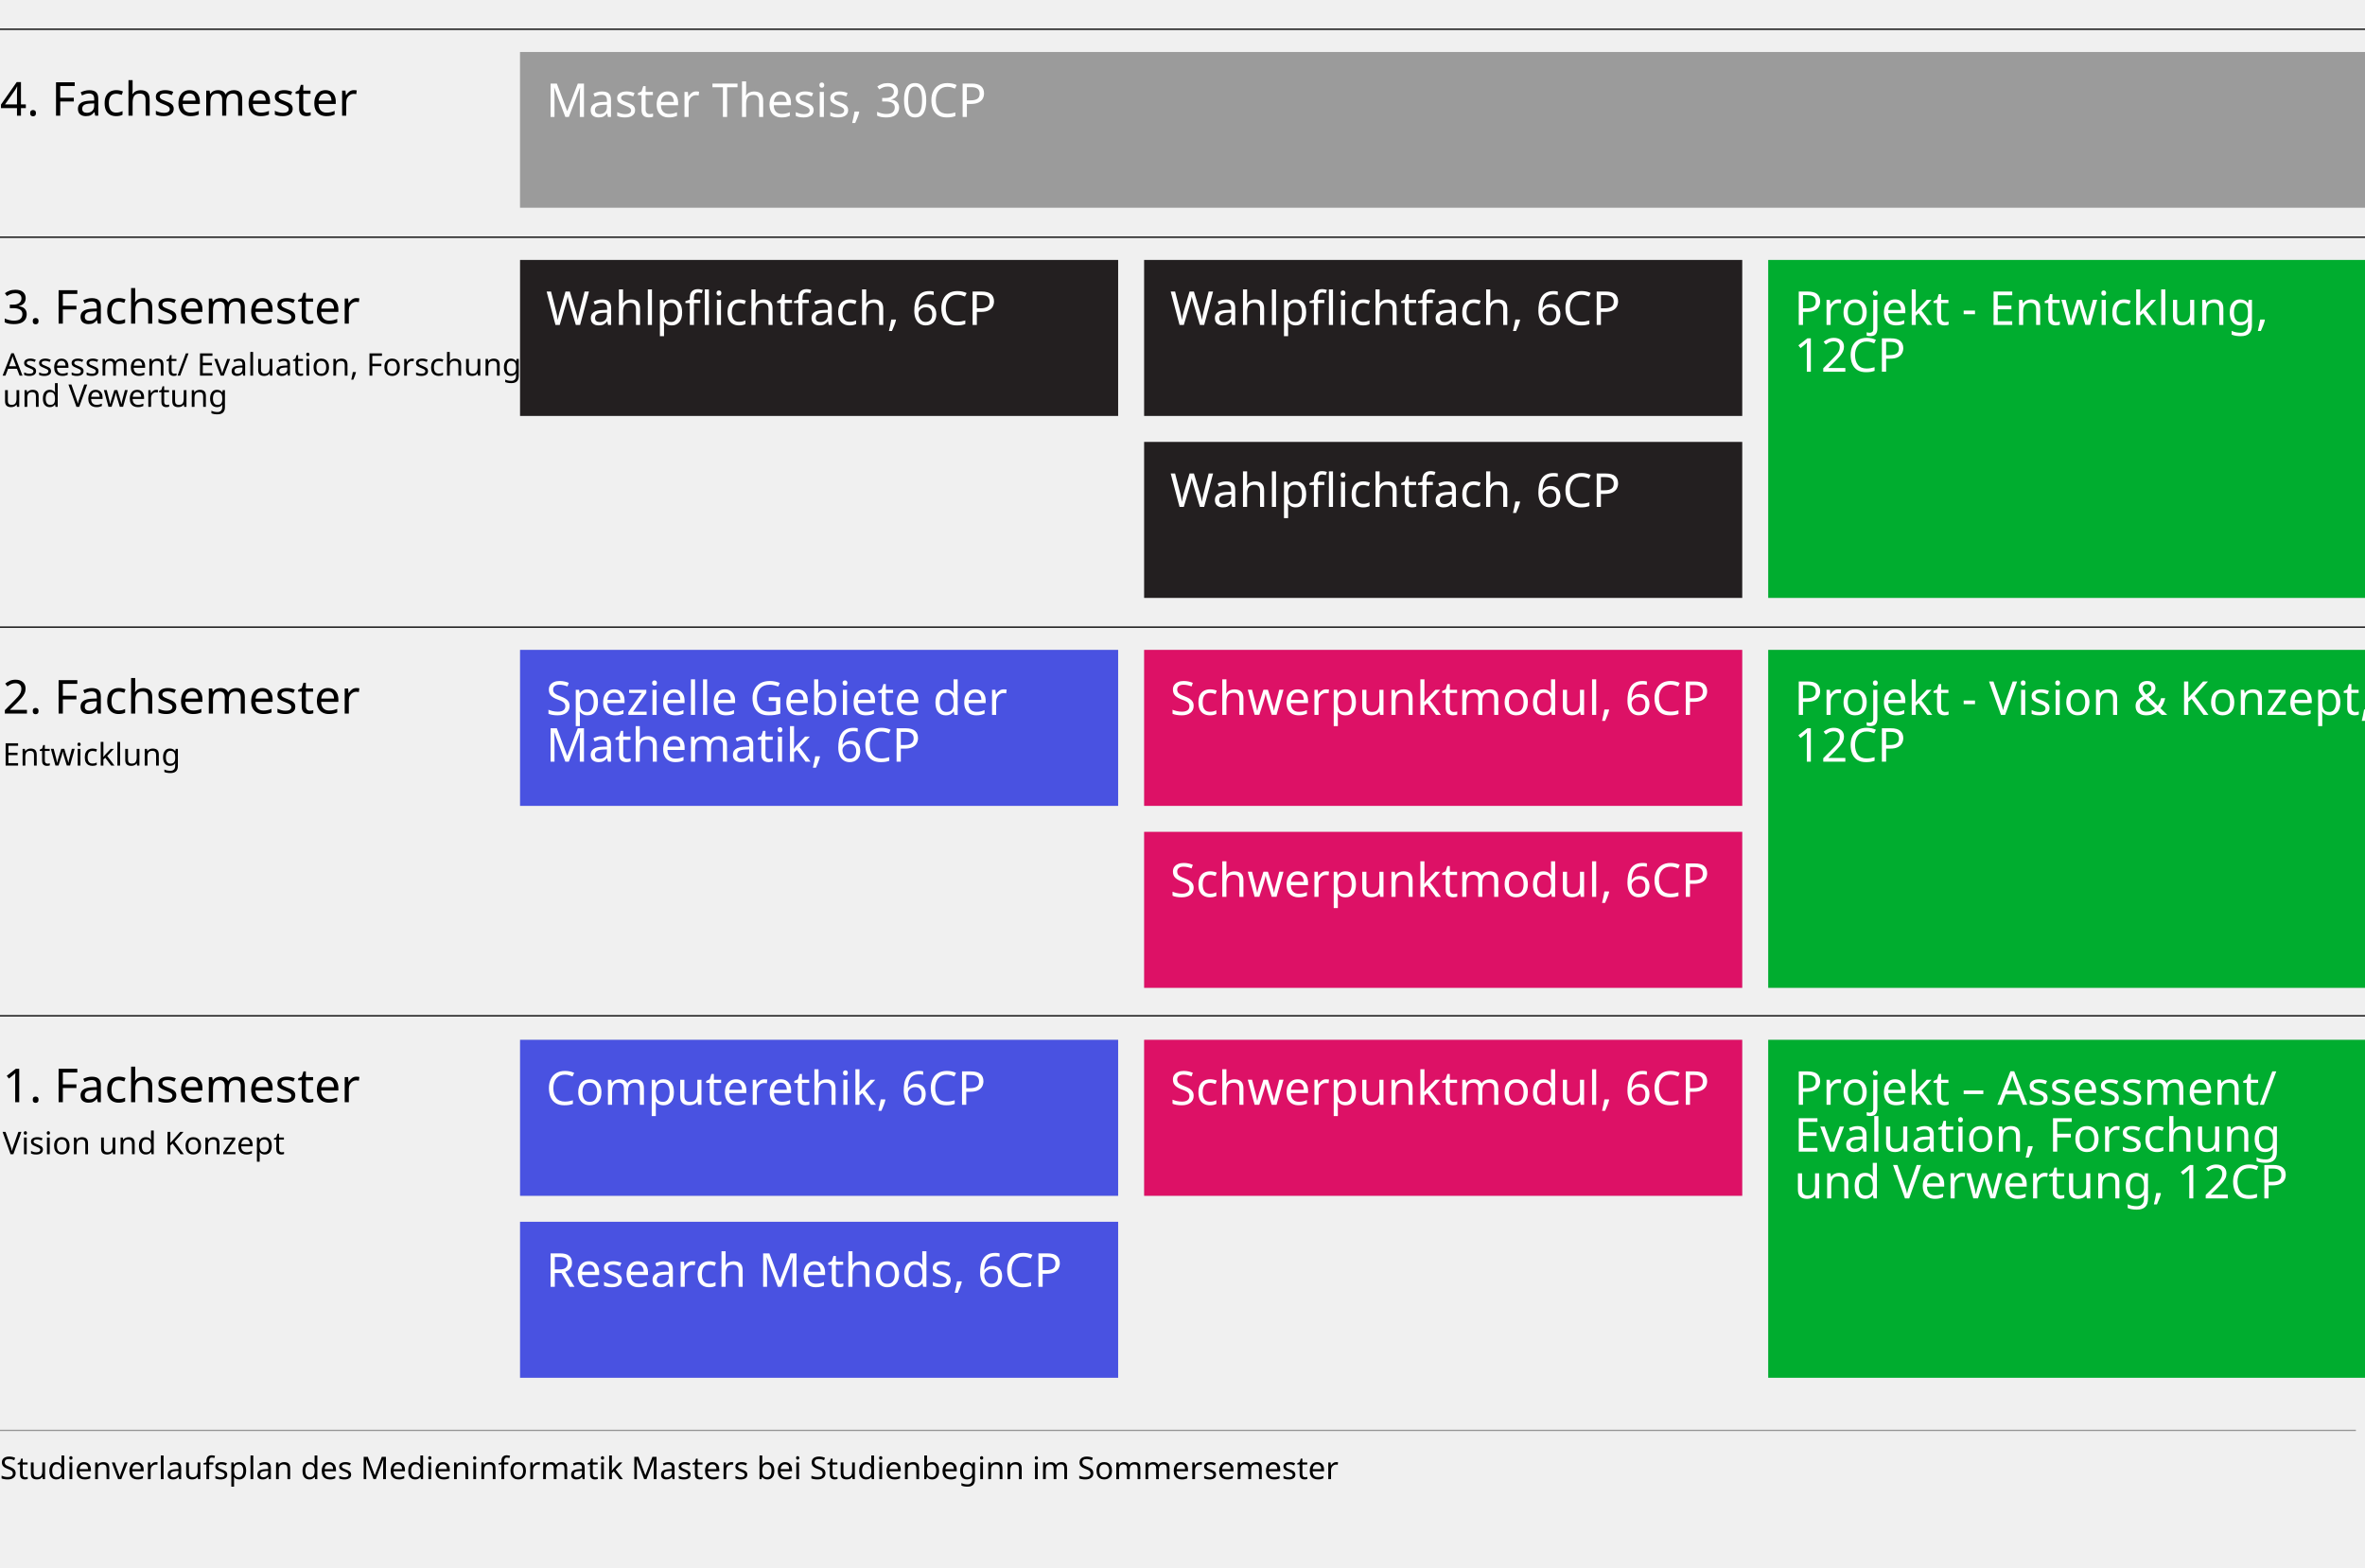
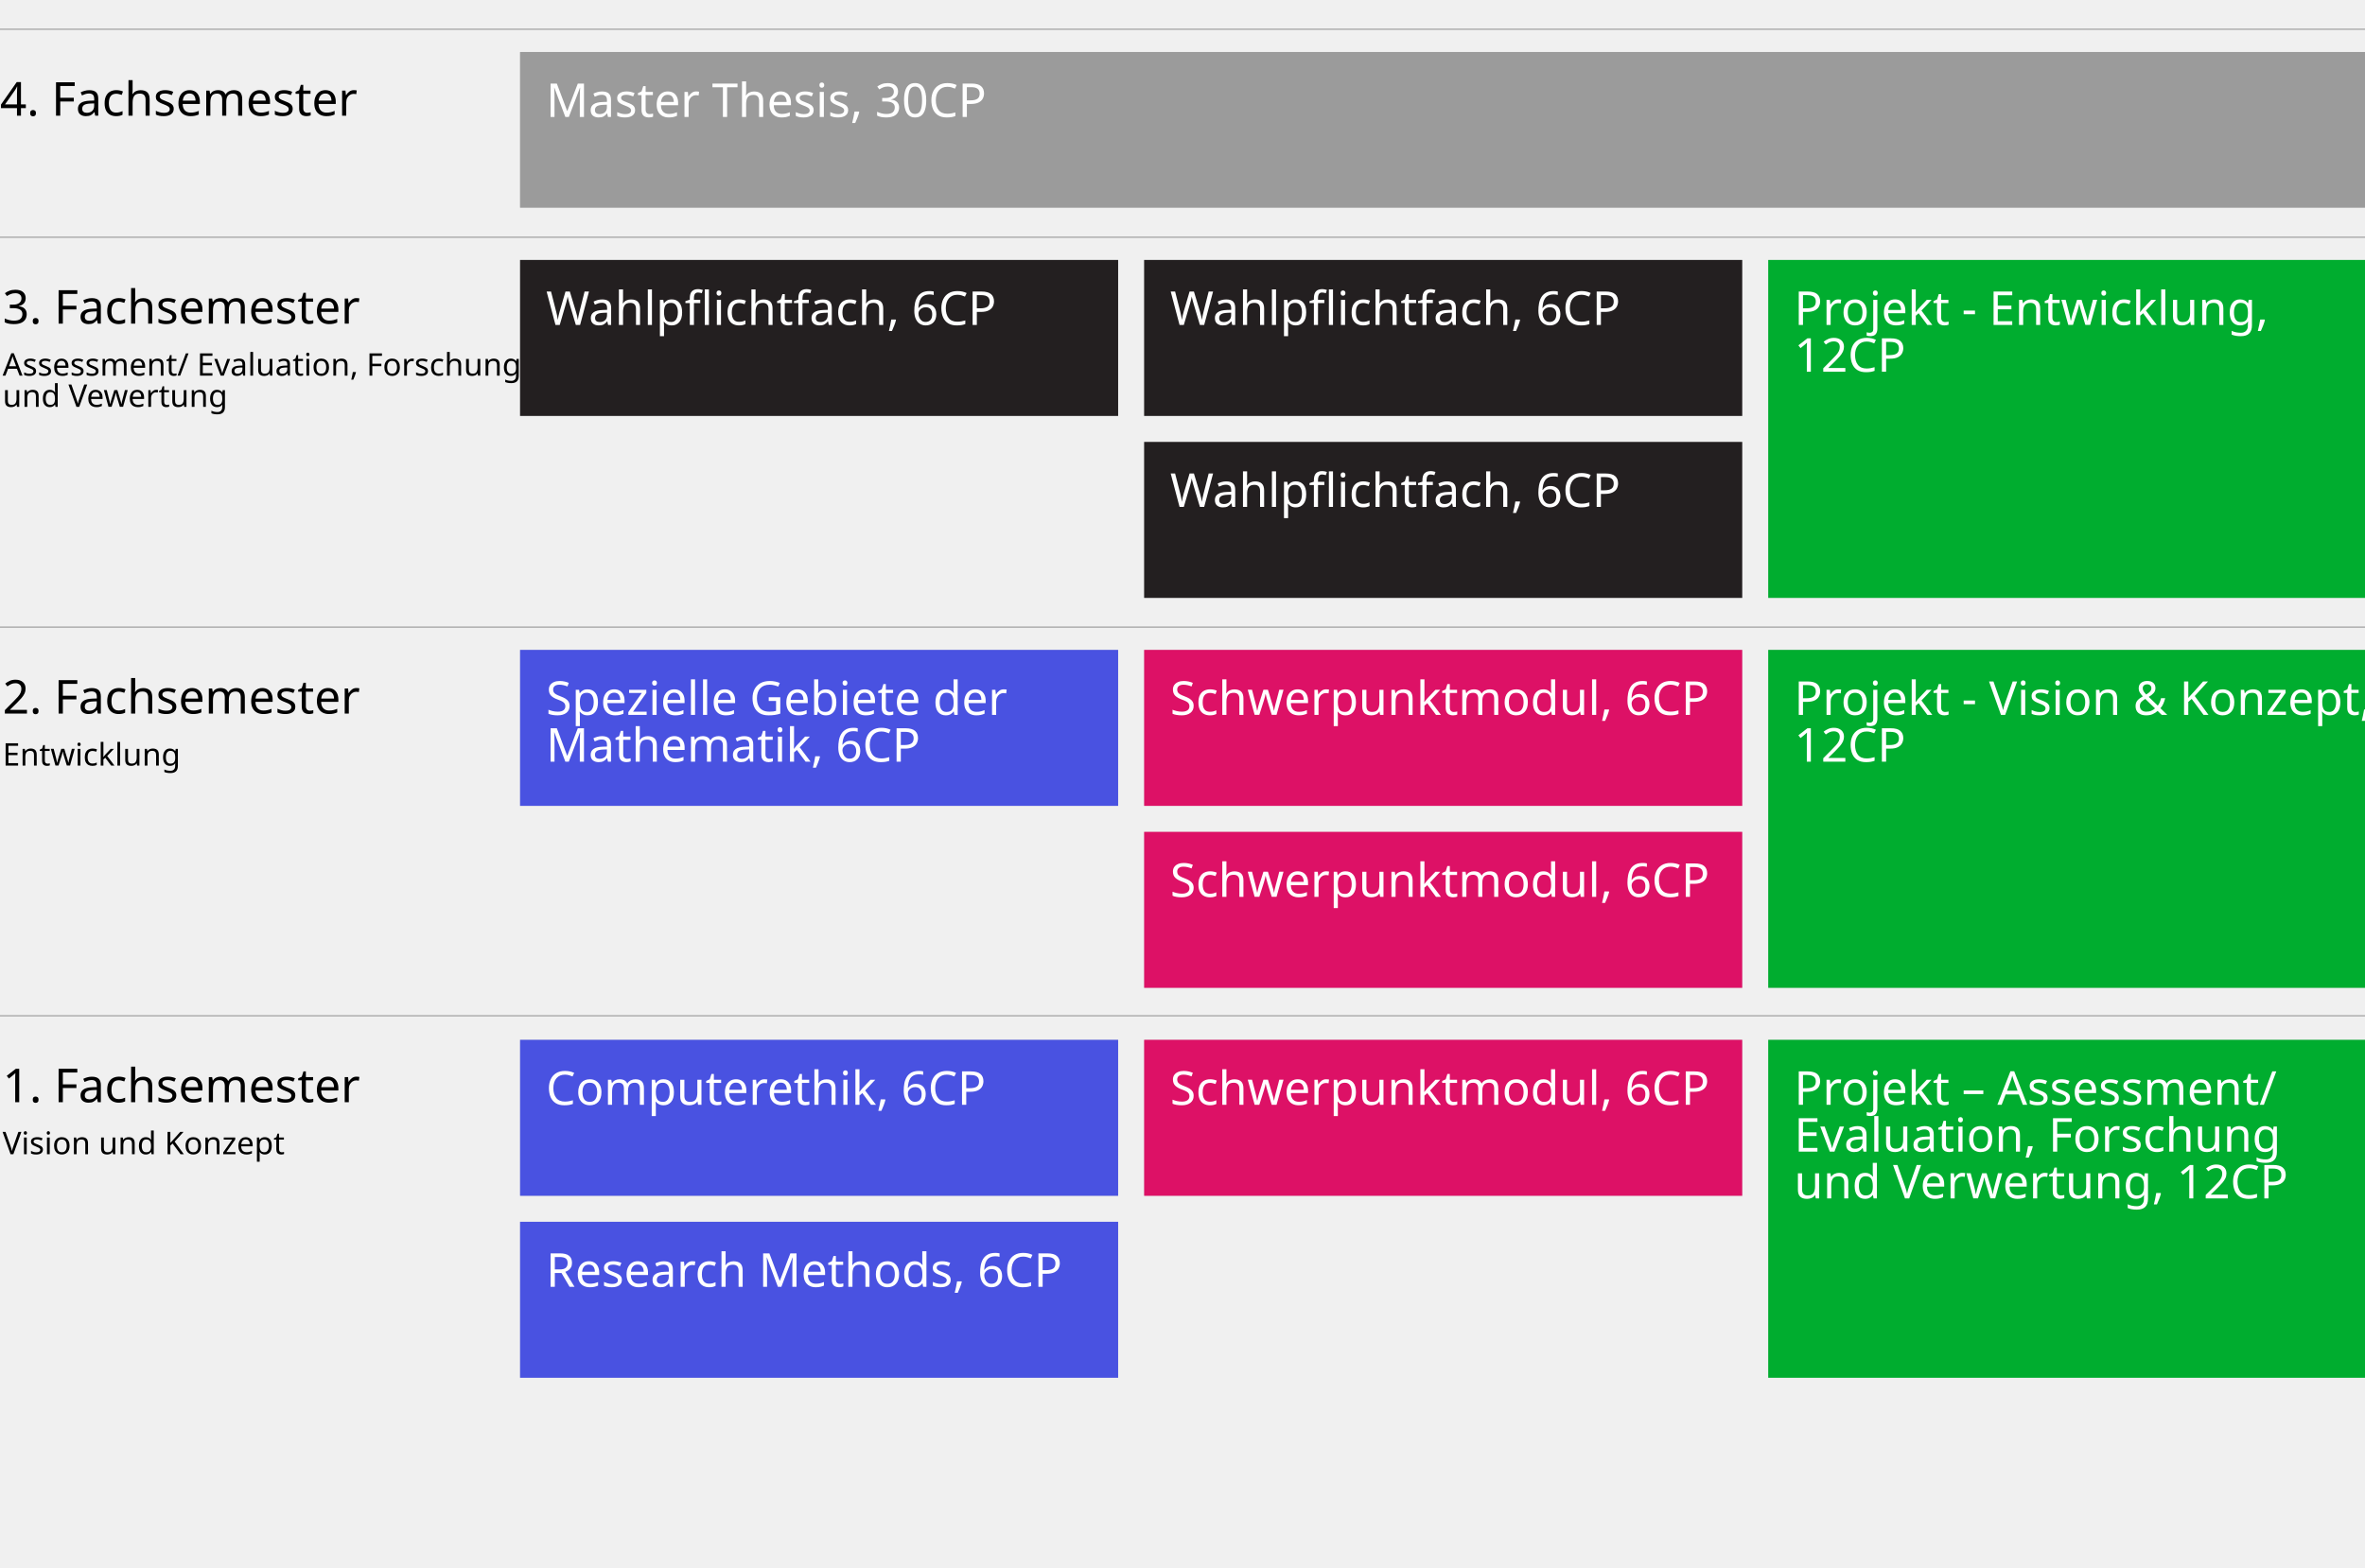
<svg xmlns="http://www.w3.org/2000/svg" xmlns:xlink="http://www.w3.org/1999/xlink" width="1819px" height="1206px" viewBox="0 0 1819 1206" version="1.1" style="background: #FFFFFF;">
  <defs>
    <rect id="path-1" x="0" y="0" width="1420" height="119.777" />
    <rect id="path-3" x="0" y="0" width="460" height="120" />
    <rect id="path-5" x="0" y="0" width="460" height="120" />
    <rect id="path-7" x="0" y="0" width="460" height="260" />
    <rect id="path-9" x="0" y="0" width="460" height="120" />
    <rect id="path-11" x="0" y="0" width="460" height="120" />
    <rect id="path-13" x="0" y="0" width="460" height="120" />
    <rect id="path-15" x="0" y="0" width="460" height="120" />
    <rect id="path-17" x="0" y="0" width="460" height="260" />
    <rect id="path-19" x="0" y="0" width="460" height="120" />
    <rect id="path-21" x="0" y="0" width="460" height="120" />
    <rect id="path-23" x="0" y="0" width="460" height="120" />
    <rect id="path-25" x="0" y="0" width="460" height="260" />
  </defs>
-   <g id="Page-1" stroke="none" stroke-width="1" fill="none" fill-rule="evenodd">
-     <g id="ss-small">
-       <g id="Semester" transform="translate(-2, 21)">
-         <path d="M1824.5,1.5 L0.5,1.5" id="Line" stroke="#000000" stroke-width="1" stroke-linecap="square" />
-         <text id="4.-Fachsemester" font-family="MyriadPro-Regular, Myriad Pro" font-size="36" font-weight="normal" fill="#000000">
-           <tspan x="2" y="68">4. Fachsemester</tspan>
-         </text>
-         <text id="Erklärung" font-family="MyriadPro-Regular, Myriad Pro" font-size="24" font-weight="normal" />
-       </g>
-       <g id="Semester" transform="translate(0, 181)">
-         <path d="M1824.5,1.5 L0.5,1.5" id="Line" stroke="#000000" stroke-width="1" stroke-linecap="square" />
-         <text id="4.-Fachsemester" font-family="MyriadPro-Regular, Myriad Pro" font-size="36" font-weight="normal" fill="#000000">
-           <tspan x="2" y="68">3. Fachsemester</tspan>
-         </text>
-         <text id="Erklärung" font-family="MyriadPro-Regular, Myriad Pro" font-size="24" font-weight="normal" fill="#000000">
-           <tspan x="2" y="108">Assessment/ Evaluation, Forschung </tspan>
-           <tspan x="2" y="132">und Vewertung</tspan>
-         </text>
-       </g>
-       <g id="Semester" transform="translate(0, 481)">
-         <path d="M1824.5,1.5 L0.5,1.5" id="Line" stroke="#000000" stroke-width="1" stroke-linecap="square" />
-         <text id="4.-Fachsemester" font-family="MyriadPro-Regular, Myriad Pro" font-size="36" font-weight="normal" fill="#000000">
-           <tspan x="2" y="68">2. Fachsemester</tspan>
-         </text>
-         <text id="Erklärung" font-family="MyriadPro-Regular, Myriad Pro" font-size="24" font-weight="normal" fill="#000000">
-           <tspan x="2" y="108">Entwicklung</tspan>
-         </text>
-       </g>
-       <g id="Semester" transform="translate(0, 780)">
-         <path d="M1824.5,1.5 L0.5,1.5" id="Line" stroke="#000000" stroke-width="1" stroke-linecap="square" />
-         <text id="4.-Fachsemester" font-family="MyriadPro-Regular, Myriad Pro" font-size="36" font-weight="normal" fill="#000000">
-           <tspan x="2" y="68">1. Fachsemester</tspan>
-         </text>
-         <text id="Erklärung" font-family="MyriadPro-Regular, Myriad Pro" font-size="24" font-weight="normal" fill="#000000">
-           <tspan x="2" y="108">Vision und Konzept</tspan>
-         </text>
-       </g>
-       <g id="block/gross" transform="translate(400, 40)">
-         <g id="farben/blau" stroke-width="1" fill-rule="evenodd">
-           <mask id="mask-2" fill="white">
-             <use xlink:href="#path-1" />
-           </mask>
-           <use id="Mask" fill="#D8D8D8" xlink:href="#path-1" />
-           <g id="farben/grau" mask="url(#mask-2)" fill="#9B9B9B">
-             <g transform="translate(-20.30021, -23.95547)" id="Rectangle-Copy-5">
-               <rect x="0" y="0" width="1461" height="168" />
-             </g>
-           </g>
-         </g>
-         <text id="Master-Thesis" font-family="MyriadPro-Semibold, Myriad Pro" font-size="36" font-weight="500" fill="#FFFFFF">
-           <tspan x="20" y="50">Master Thesis, 30CP</tspan>
-         </text>
-         <text id="Erklärung" font-family="MyriadPro-Regular, Myriad Pro" font-size="24" font-weight="normal" />
-       </g>
-       <g id="block/klein" transform="translate(400, 200)">
-         <g id="farben/blau" stroke-width="1" fill-rule="evenodd">
-           <mask id="mask-4" fill="white">
-             <use xlink:href="#path-3" />
-           </mask>
-           <use id="Mask" fill="#D8D8D8" xlink:href="#path-3" />
-           <g id="farben/schwarz" mask="url(#mask-4)" fill="#231F20">
-             <g transform="translate(-6.708333, -24)" id="Rectangle-Copy-4">
-               <rect x="0" y="0" width="473" height="169" />
-             </g>
-           </g>
-         </g>
-         <text id="Master-Thesis" font-family="MyriadPro-Semibold, Myriad Pro" font-size="36" font-weight="500" fill="#FFFFFF">
-           <tspan x="20" y="50">Wahlpflichtfach, 6CP</tspan>
-         </text>
-         <text id="Erklärung" font-family="MyriadPro-Regular, Myriad Pro" font-size="24" font-weight="normal" />
-       </g>
-       <g id="block/klein" transform="translate(880, 200)">
-         <g id="farben/blau" stroke-width="1" fill-rule="evenodd">
-           <mask id="mask-6" fill="white">
-             <use xlink:href="#path-5" />
-           </mask>
-           <use id="Mask" fill="#D8D8D8" xlink:href="#path-5" />
-           <g id="farben/schwarz" mask="url(#mask-6)" fill="#231F20">
-             <g transform="translate(-6.708333, -24)" id="Rectangle-Copy-4">
-               <rect x="0" y="0" width="473" height="169" />
-             </g>
-           </g>
-         </g>
-         <text id="Master-Thesis" font-family="MyriadPro-Semibold, Myriad Pro" font-size="36" font-weight="500" fill="#FFFFFF">
-           <tspan x="20" y="50">Wahlpflichtfach, 6CP</tspan>
-         </text>
-         <text id="Erklärung" font-family="MyriadPro-Regular, Myriad Pro" font-size="24" font-weight="normal" />
-       </g>
-       <g id="block/klein" transform="translate(1360, 800)">
-         <g id="farben/blau" stroke-width="1" fill-rule="evenodd">
-           <mask id="mask-8" fill="white">
-             <use xlink:href="#path-7" />
-           </mask>
-           <use id="Mask" fill="#D8D8D8" xlink:href="#path-7" />
-           <g id="farben/gruen" mask="url(#mask-8)" fill="#00AD2F">
-             <g transform="translate(-6.708333, -52)" id="Rectangle-Copy-2">
-               <rect x="0" y="0" width="473" height="365" />
-             </g>
-           </g>
-         </g>
-         <text id="Master-Thesis" font-family="MyriadPro-Semibold, Myriad Pro" font-size="36" font-weight="500" fill="#FFFFFF">
-           <tspan x="20" y="50">Projekt – Assessment/</tspan>
-           <tspan x="20" y="86">Evaluation, Forschung </tspan>
-           <tspan x="20" y="122">und Verwertung, 12CP</tspan>
-         </text>
-         <text id="Erklärung" font-family="MyriadPro-Regular, Myriad Pro" font-size="24" font-weight="normal" />
-       </g>
-       <g id="block/klein" transform="translate(880, 340)">
-         <g id="farben/blau" stroke-width="1" fill-rule="evenodd">
-           <mask id="mask-10" fill="white">
-             <use xlink:href="#path-9" />
-           </mask>
-           <use id="Mask" fill="#D8D8D8" xlink:href="#path-9" />
-           <g id="farben/schwarz" mask="url(#mask-10)" fill="#231F20">
-             <g transform="translate(-6.708333, -24)" id="Rectangle-Copy-4">
-               <rect x="0" y="0" width="473" height="169" />
-             </g>
-           </g>
-         </g>
-         <text id="Master-Thesis" font-family="MyriadPro-Semibold, Myriad Pro" font-size="36" font-weight="500" fill="#FFFFFF">
-           <tspan x="20" y="50">Wahlpflichtfach, 6CP</tspan>
-         </text>
-         <text id="Erklärung" font-family="MyriadPro-Regular, Myriad Pro" font-size="24" font-weight="normal" />
-       </g>
-       <g id="block/klein" transform="translate(400, 500)">
-         <g id="farben/blau" stroke-width="1" fill-rule="evenodd">
-           <mask id="mask-12" fill="white">
-             <use xlink:href="#path-11" />
-           </mask>
-           <use id="Mask" fill="#D8D8D8" xlink:href="#path-11" />
-           <g mask="url(#mask-12)" id="Rectangle" fill="#4952E1">
-             <g transform="translate(-6.708333, -24)">
-               <rect x="0" y="0" width="473" height="169" />
-             </g>
-           </g>
-         </g>
-         <text id="Master-Thesis" font-family="MyriadPro-Semibold, Myriad Pro" font-size="36" font-weight="500" fill="#FFFFFF">
-           <tspan x="20" y="50">Spezielle Gebiete der </tspan>
-           <tspan x="20" y="86">Mathematik, 6CP</tspan>
-         </text>
-         <text id="Erklärung" font-family="MyriadPro-Regular, Myriad Pro" font-size="24" font-weight="normal" />
-       </g>
-       <g id="block/klein" transform="translate(880, 500)">
-         <g id="farben/blau" stroke-width="1" fill-rule="evenodd">
-           <mask id="mask-14" fill="white">
-             <use xlink:href="#path-13" />
-           </mask>
-           <use id="Mask" fill="#D8D8D8" xlink:href="#path-13" />
-           <g id="farben/pink" mask="url(#mask-14)" fill="#DD1166">
-             <g transform="translate(-6.708333, -24)" id="Rectangle-Copy">
-               <rect x="0" y="0" width="473" height="169" />
-             </g>
-           </g>
-         </g>
-         <text id="Master-Thesis" font-family="MyriadPro-Semibold, Myriad Pro" font-size="36" font-weight="500" fill="#FFFFFF">
-           <tspan x="20" y="50">Schwerpunktmodul, 6CP</tspan>
-         </text>
-         <text id="Erklärung" font-family="MyriadPro-Regular, Myriad Pro" font-size="24" font-weight="normal" />
-       </g>
-       <g id="block/klein" transform="translate(880, 640)">
-         <g id="farben/blau" stroke-width="1" fill-rule="evenodd">
-           <mask id="mask-16" fill="white">
-             <use xlink:href="#path-15" />
-           </mask>
-           <use id="Mask" fill="#D8D8D8" xlink:href="#path-15" />
-           <g id="farben/pink" mask="url(#mask-16)" fill="#DD1166">
-             <g transform="translate(-6.708333, -24)" id="Rectangle-Copy">
-               <rect x="0" y="0" width="473" height="169" />
-             </g>
-           </g>
-         </g>
-         <text id="Master-Thesis" font-family="MyriadPro-Semibold, Myriad Pro" font-size="36" font-weight="500" fill="#FFFFFF">
-           <tspan x="20" y="50">Schwerpunktmodul, 6CP</tspan>
-         </text>
-         <text id="Erklärung" font-family="MyriadPro-Regular, Myriad Pro" font-size="24" font-weight="normal" />
-       </g>
-       <g id="block/klein" transform="translate(1360, 500)">
-         <g id="farben/blau" stroke-width="1" fill-rule="evenodd">
-           <mask id="mask-18" fill="white">
-             <use xlink:href="#path-17" />
-           </mask>
-           <use id="Mask" fill="#D8D8D8" xlink:href="#path-17" />
-           <g id="farben/gruen" mask="url(#mask-18)" fill="#00AD2F">
-             <g transform="translate(-6.708333, -52)" id="Rectangle-Copy-2">
-               <rect x="0" y="0" width="473" height="365" />
-             </g>
-           </g>
-         </g>
-         <text id="Master-Thesis" font-family="MyriadPro-Semibold, Myriad Pro" font-size="36" font-weight="500" fill="#FFFFFF">
-           <tspan x="20" y="50">Projekt - Vision &amp; Konzept, </tspan>
-           <tspan x="20" y="86">12CP</tspan>
-         </text>
-         <text id="Erklärung" font-family="MyriadPro-Regular, Myriad Pro" font-size="24" font-weight="normal" />
-       </g>
-       <g id="block/klein" transform="translate(400, 800)">
-         <g id="farben/blau" stroke-width="1" fill-rule="evenodd">
-           <mask id="mask-20" fill="white">
-             <use xlink:href="#path-19" />
-           </mask>
-           <use id="Mask" fill="#D8D8D8" xlink:href="#path-19" />
-           <g mask="url(#mask-20)" id="Rectangle" fill="#4952E1">
-             <g transform="translate(-6.708333, -24)">
-               <rect x="0" y="0" width="473" height="169" />
-             </g>
-           </g>
-         </g>
-         <text id="Master-Thesis" font-family="MyriadPro-Semibold, Myriad Pro" font-size="36" font-weight="500" fill="#FFFFFF">
-           <tspan x="20" y="50">Computerethik, 6CP</tspan>
-         </text>
-         <text id="Erklärung" font-family="MyriadPro-Regular, Myriad Pro" font-size="24" font-weight="normal" />
-       </g>
-       <g id="block/klein" transform="translate(400, 940)">
-         <g id="farben/blau" stroke-width="1" fill-rule="evenodd">
-           <mask id="mask-22" fill="white">
-             <use xlink:href="#path-21" />
-           </mask>
-           <use id="Mask" fill="#D8D8D8" xlink:href="#path-21" />
-           <g mask="url(#mask-22)" id="Rectangle" fill="#4952E1">
-             <g transform="translate(-6.708333, -24)">
-               <rect x="0" y="0" width="473" height="169" />
-             </g>
-           </g>
-         </g>
-         <text id="Master-Thesis" font-family="MyriadPro-Semibold, Myriad Pro" font-size="36" font-weight="500" fill="#FFFFFF">
-           <tspan x="20" y="50">Research Methods, 6CP</tspan>
-         </text>
-         <text id="Erklärung" font-family="MyriadPro-Regular, Myriad Pro" font-size="24" font-weight="normal" />
-       </g>
-       <g id="block/klein" transform="translate(880, 800)">
-         <g id="farben/blau" stroke-width="1" fill-rule="evenodd">
-           <mask id="mask-24" fill="white">
-             <use xlink:href="#path-23" />
-           </mask>
-           <use id="Mask" fill="#D8D8D8" xlink:href="#path-23" />
-           <g id="farben/pink" mask="url(#mask-24)" fill="#DD1166">
-             <g transform="translate(-6.708333, -24)" id="Rectangle-Copy">
-               <rect x="0" y="0" width="473" height="169" />
-             </g>
-           </g>
-         </g>
-         <text id="Master-Thesis" font-family="MyriadPro-Semibold, Myriad Pro" font-size="36" font-weight="500" fill="#FFFFFF">
-           <tspan x="20" y="50">Schwerpunktmodul, 6CP</tspan>
-         </text>
-         <text id="Erklärung" font-family="MyriadPro-Regular, Myriad Pro" font-size="24" font-weight="normal" />
-       </g>
-       <path d="M1811.5,1100.5 L-0.5,1100.5" id="Line" stroke="#979797" stroke-linecap="square" />
-       <text id="Studienverlaufsplan" font-family="MyriadPro-Regular, Myriad Pro" font-size="24" font-weight="normal" fill="#000000">
-         <tspan x="0" y="1138">Studienverlaufsplan des Medieninformatik Masters bei Studienbeginn im Sommersemester</tspan>
-       </text>
-       <g id="block/klein" transform="translate(1360, 200)">
-         <g id="farben/blau" stroke-width="1" fill-rule="evenodd">
-           <mask id="mask-26" fill="white">
-             <use xlink:href="#path-25" />
-           </mask>
-           <use id="Mask" fill="#D8D8D8" xlink:href="#path-25" />
-           <g id="farben/gruen" mask="url(#mask-26)" fill="#00AD2F">
-             <g transform="translate(-6.708333, -52)" id="Rectangle-Copy-2">
-               <rect x="0" y="0" width="473" height="365" />
-             </g>
-           </g>
-         </g>
-         <text id="Master-Thesis" font-family="MyriadPro-Semibold, Myriad Pro" font-size="36" font-weight="500" fill="#FFFFFF">
-           <tspan x="20" y="50">Projekt - Entwicklung, </tspan>
-           <tspan x="20" y="86">12CP</tspan>
-         </text>
-         <text id="Erklärung" font-family="MyriadPro-Regular, Myriad Pro" font-size="24" font-weight="normal" />
-       </g>
+   <g id="ss-small" stroke="none" stroke-width="1" fill="none" fill-rule="evenodd">
+     <g id="Semester" transform="translate(-2, 21)">
+       <path d="M1824.5,1.5 L0.5,1.5" id="Line" stroke-opacity="0.3" stroke="#000000" stroke-width="1" stroke-linecap="square" />
+       <text id="4.-Fachsemester" font-family="MyriadPro-Regular, Myriad Pro" font-size="36" font-weight="normal" fill="#000000">
+         <tspan x="2" y="68">4. Fachsemester</tspan>
+       </text>
+       <text id="Erklärung" font-family="MyriadPro-Regular, Myriad Pro" font-size="24" font-weight="normal" />
+     </g>
+     <g id="Semester" transform="translate(0, 181)">
+       <path d="M1824.5,1.5 L0.5,1.5" id="Line" stroke-opacity="0.3" stroke="#000000" stroke-width="1" stroke-linecap="square" />
+       <text id="4.-Fachsemester" font-family="MyriadPro-Regular, Myriad Pro" font-size="36" font-weight="normal" fill="#000000">
+         <tspan x="2" y="68">3. Fachsemester</tspan>
+       </text>
+       <text id="Erklärung" font-family="MyriadPro-Regular, Myriad Pro" font-size="24" font-weight="normal" fill="#000000">
+         <tspan x="2" y="108">Assessment/ Evaluation, Forschung </tspan>
+         <tspan x="2" y="132">und Vewertung</tspan>
+       </text>
+     </g>
+     <g id="Semester" transform="translate(0, 481)">
+       <path d="M1824.5,1.5 L0.5,1.5" id="Line" stroke-opacity="0.3" stroke="#000000" stroke-width="1" stroke-linecap="square" />
+       <text id="4.-Fachsemester" font-family="MyriadPro-Regular, Myriad Pro" font-size="36" font-weight="normal" fill="#000000">
+         <tspan x="2" y="68">2. Fachsemester</tspan>
+       </text>
+       <text id="Erklärung" font-family="MyriadPro-Regular, Myriad Pro" font-size="24" font-weight="normal" fill="#000000">
+         <tspan x="2" y="108">Entwicklung</tspan>
+       </text>
+     </g>
+     <g id="Semester" transform="translate(0, 780)">
+       <path d="M1824.5,1.5 L0.5,1.5" id="Line" stroke-opacity="0.3" stroke="#000000" stroke-width="1" stroke-linecap="square" />
+       <text id="4.-Fachsemester" font-family="MyriadPro-Regular, Myriad Pro" font-size="36" font-weight="normal" fill="#000000">
+         <tspan x="2" y="68">1. Fachsemester</tspan>
+       </text>
+       <text id="Erklärung" font-family="MyriadPro-Regular, Myriad Pro" font-size="24" font-weight="normal" fill="#000000">
+         <tspan x="2" y="108">Vision und Konzept</tspan>
+       </text>
+     </g>
+     <g id="block/gross" transform="translate(400, 40)">
+       <g id="farben/blau" stroke-width="1" fill-rule="evenodd">
+         <mask id="mask-2" fill="white">
+           <use xlink:href="#path-1" />
+         </mask>
+         <use id="Mask" fill="#D8D8D8" xlink:href="#path-1" />
+         <g id="farben/grau" mask="url(#mask-2)" fill="#9B9B9B">
+           <g transform="translate(-20.30021, -23.95547)" id="Rectangle-Copy-5">
+             <rect x="0" y="0" width="1461" height="168" />
+           </g>
+         </g>
+       </g>
+       <text id="Master-Thesis" font-family="MyriadPro-Semibold, Myriad Pro" font-size="36" font-weight="500" fill="#FFFFFF">
+         <tspan x="20" y="50">Master Thesis, 30CP</tspan>
+       </text>
+       <text id="Erklärung" font-family="MyriadPro-Regular, Myriad Pro" font-size="24" font-weight="normal" />
+     </g>
+     <g id="block/klein" transform="translate(400, 200)">
+       <g id="farben/blau" stroke-width="1" fill-rule="evenodd">
+         <mask id="mask-4" fill="white">
+           <use xlink:href="#path-3" />
+         </mask>
+         <use id="Mask" fill="#D8D8D8" xlink:href="#path-3" />
+         <g id="farben/schwarz" mask="url(#mask-4)" fill="#231F20">
+           <g transform="translate(-6.708333, -24)" id="Rectangle-Copy-4">
+             <rect x="0" y="0" width="473" height="169" />
+           </g>
+         </g>
+       </g>
+       <text id="Master-Thesis" font-family="MyriadPro-Semibold, Myriad Pro" font-size="36" font-weight="500" fill="#FFFFFF">
+         <tspan x="20" y="50">Wahlpflichtfach, 6CP</tspan>
+       </text>
+       <text id="Erklärung" font-family="MyriadPro-Regular, Myriad Pro" font-size="24" font-weight="normal" />
+     </g>
+     <g id="block/klein" transform="translate(880, 200)">
+       <g id="farben/blau" stroke-width="1" fill-rule="evenodd">
+         <mask id="mask-6" fill="white">
+           <use xlink:href="#path-5" />
+         </mask>
+         <use id="Mask" fill="#D8D8D8" xlink:href="#path-5" />
+         <g id="farben/schwarz" mask="url(#mask-6)" fill="#231F20">
+           <g transform="translate(-6.708333, -24)" id="Rectangle-Copy-4">
+             <rect x="0" y="0" width="473" height="169" />
+           </g>
+         </g>
+       </g>
+       <text id="Master-Thesis" font-family="MyriadPro-Semibold, Myriad Pro" font-size="36" font-weight="500" fill="#FFFFFF">
+         <tspan x="20" y="50">Wahlpflichtfach, 6CP</tspan>
+       </text>
+       <text id="Erklärung" font-family="MyriadPro-Regular, Myriad Pro" font-size="24" font-weight="normal" />
+     </g>
+     <g id="block/klein" transform="translate(1360, 800)">
+       <g id="farben/blau" stroke-width="1" fill-rule="evenodd">
+         <mask id="mask-8" fill="white">
+           <use xlink:href="#path-7" />
+         </mask>
+         <use id="Mask" fill="#D8D8D8" xlink:href="#path-7" />
+         <g id="farben/gruen" mask="url(#mask-8)" fill="#00AD2F">
+           <g transform="translate(-6.708333, -52)" id="Rectangle-Copy-2">
+             <rect x="0" y="0" width="473" height="365" />
+           </g>
+         </g>
+       </g>
+       <text id="Master-Thesis" font-family="MyriadPro-Semibold, Myriad Pro" font-size="36" font-weight="500" fill="#FFFFFF">
+         <tspan x="20" y="50">Projekt – Assessment/</tspan>
+         <tspan x="20" y="86">Evaluation, Forschung </tspan>
+         <tspan x="20" y="122">und Verwertung, 12CP</tspan>
+       </text>
+       <text id="Erklärung" font-family="MyriadPro-Regular, Myriad Pro" font-size="24" font-weight="normal" />
+     </g>
+     <g id="block/klein" transform="translate(880, 340)">
+       <g id="farben/blau" stroke-width="1" fill-rule="evenodd">
+         <mask id="mask-10" fill="white">
+           <use xlink:href="#path-9" />
+         </mask>
+         <use id="Mask" fill="#D8D8D8" xlink:href="#path-9" />
+         <g id="farben/schwarz" mask="url(#mask-10)" fill="#231F20">
+           <g transform="translate(-6.708333, -24)" id="Rectangle-Copy-4">
+             <rect x="0" y="0" width="473" height="169" />
+           </g>
+         </g>
+       </g>
+       <text id="Master-Thesis" font-family="MyriadPro-Semibold, Myriad Pro" font-size="36" font-weight="500" fill="#FFFFFF">
+         <tspan x="20" y="50">Wahlpflichtfach, 6CP</tspan>
+       </text>
+       <text id="Erklärung" font-family="MyriadPro-Regular, Myriad Pro" font-size="24" font-weight="normal" />
+     </g>
+     <g id="block/klein" transform="translate(400, 500)">
+       <g id="farben/blau" stroke-width="1" fill-rule="evenodd">
+         <mask id="mask-12" fill="white">
+           <use xlink:href="#path-11" />
+         </mask>
+         <use id="Mask" fill="#D8D8D8" xlink:href="#path-11" />
+         <g mask="url(#mask-12)" fill="#4952E1" id="Rectangle">
+           <g transform="translate(-6.708333, -24)">
+             <rect x="0" y="0" width="473" height="169" />
+           </g>
+         </g>
+       </g>
+       <text id="Master-Thesis" font-family="MyriadPro-Semibold, Myriad Pro" font-size="36" font-weight="500" fill="#FFFFFF">
+         <tspan x="20" y="50">Spezielle Gebiete der </tspan>
+         <tspan x="20" y="86">Mathematik, 6CP</tspan>
+       </text>
+       <text id="Erklärung" font-family="MyriadPro-Regular, Myriad Pro" font-size="24" font-weight="normal" />
+     </g>
+     <g id="block/klein" transform="translate(880, 500)">
+       <g id="farben/blau" stroke-width="1" fill-rule="evenodd">
+         <mask id="mask-14" fill="white">
+           <use xlink:href="#path-13" />
+         </mask>
+         <use id="Mask" fill="#D8D8D8" xlink:href="#path-13" />
+         <g id="farben/pink" mask="url(#mask-14)" fill="#DD1166">
+           <g transform="translate(-6.708333, -24)" id="Rectangle-Copy">
+             <rect x="0" y="0" width="473" height="169" />
+           </g>
+         </g>
+       </g>
+       <text id="Master-Thesis" font-family="MyriadPro-Semibold, Myriad Pro" font-size="36" font-weight="500" fill="#FFFFFF">
+         <tspan x="20" y="50">Schwerpunktmodul, 6CP</tspan>
+       </text>
+       <text id="Erklärung" font-family="MyriadPro-Regular, Myriad Pro" font-size="24" font-weight="normal" />
+     </g>
+     <g id="block/klein" transform="translate(880, 640)">
+       <g id="farben/blau" stroke-width="1" fill-rule="evenodd">
+         <mask id="mask-16" fill="white">
+           <use xlink:href="#path-15" />
+         </mask>
+         <use id="Mask" fill="#D8D8D8" xlink:href="#path-15" />
+         <g id="farben/pink" mask="url(#mask-16)" fill="#DD1166">
+           <g transform="translate(-6.708333, -24)" id="Rectangle-Copy">
+             <rect x="0" y="0" width="473" height="169" />
+           </g>
+         </g>
+       </g>
+       <text id="Master-Thesis" font-family="MyriadPro-Semibold, Myriad Pro" font-size="36" font-weight="500" fill="#FFFFFF">
+         <tspan x="20" y="50">Schwerpunktmodul, 6CP</tspan>
+       </text>
+       <text id="Erklärung" font-family="MyriadPro-Regular, Myriad Pro" font-size="24" font-weight="normal" />
+     </g>
+     <g id="block/klein" transform="translate(1360, 500)">
+       <g id="farben/blau" stroke-width="1" fill-rule="evenodd">
+         <mask id="mask-18" fill="white">
+           <use xlink:href="#path-17" />
+         </mask>
+         <use id="Mask" fill="#D8D8D8" xlink:href="#path-17" />
+         <g id="farben/gruen" mask="url(#mask-18)" fill="#00AD2F">
+           <g transform="translate(-6.708333, -52)" id="Rectangle-Copy-2">
+             <rect x="0" y="0" width="473" height="365" />
+           </g>
+         </g>
+       </g>
+       <text id="Master-Thesis" font-family="MyriadPro-Semibold, Myriad Pro" font-size="36" font-weight="500" fill="#FFFFFF">
+         <tspan x="20" y="50">Projekt - Vision &amp; Konzept, </tspan>
+         <tspan x="20" y="86">12CP</tspan>
+       </text>
+       <text id="Erklärung" font-family="MyriadPro-Regular, Myriad Pro" font-size="24" font-weight="normal" />
+     </g>
+     <g id="block/klein" transform="translate(400, 800)">
+       <g id="farben/blau" stroke-width="1" fill-rule="evenodd">
+         <mask id="mask-20" fill="white">
+           <use xlink:href="#path-19" />
+         </mask>
+         <use id="Mask" fill="#D8D8D8" xlink:href="#path-19" />
+         <g mask="url(#mask-20)" fill="#4952E1" id="Rectangle">
+           <g transform="translate(-6.708333, -24)">
+             <rect x="0" y="0" width="473" height="169" />
+           </g>
+         </g>
+       </g>
+       <text id="Master-Thesis" font-family="MyriadPro-Semibold, Myriad Pro" font-size="36" font-weight="500" fill="#FFFFFF">
+         <tspan x="20" y="50">Computerethik, 6CP</tspan>
+       </text>
+       <text id="Erklärung" font-family="MyriadPro-Regular, Myriad Pro" font-size="24" font-weight="normal" />
+     </g>
+     <g id="block/klein" transform="translate(400, 940)">
+       <g id="farben/blau" stroke-width="1" fill-rule="evenodd">
+         <mask id="mask-22" fill="white">
+           <use xlink:href="#path-21" />
+         </mask>
+         <use id="Mask" fill="#D8D8D8" xlink:href="#path-21" />
+         <g mask="url(#mask-22)" fill="#4952E1" id="Rectangle">
+           <g transform="translate(-6.708333, -24)">
+             <rect x="0" y="0" width="473" height="169" />
+           </g>
+         </g>
+       </g>
+       <text id="Master-Thesis" font-family="MyriadPro-Semibold, Myriad Pro" font-size="36" font-weight="500" fill="#FFFFFF">
+         <tspan x="20" y="50">Research Methods, 6CP</tspan>
+       </text>
+       <text id="Erklärung" font-family="MyriadPro-Regular, Myriad Pro" font-size="24" font-weight="normal" />
+     </g>
+     <g id="block/klein" transform="translate(880, 800)">
+       <g id="farben/blau" stroke-width="1" fill-rule="evenodd">
+         <mask id="mask-24" fill="white">
+           <use xlink:href="#path-23" />
+         </mask>
+         <use id="Mask" fill="#D8D8D8" xlink:href="#path-23" />
+         <g id="farben/pink" mask="url(#mask-24)" fill="#DD1166">
+           <g transform="translate(-6.708333, -24)" id="Rectangle-Copy">
+             <rect x="0" y="0" width="473" height="169" />
+           </g>
+         </g>
+       </g>
+       <text id="Master-Thesis" font-family="MyriadPro-Semibold, Myriad Pro" font-size="36" font-weight="500" fill="#FFFFFF">
+         <tspan x="20" y="50">Schwerpunktmodul, 6CP</tspan>
+       </text>
+       <text id="Erklärung" font-family="MyriadPro-Regular, Myriad Pro" font-size="24" font-weight="normal" />
+     </g>
+     <g id="block/klein" transform="translate(1360, 200)">
+       <g id="farben/blau" stroke-width="1" fill-rule="evenodd">
+         <mask id="mask-26" fill="white">
+           <use xlink:href="#path-25" />
+         </mask>
+         <use id="Mask" fill="#D8D8D8" xlink:href="#path-25" />
+         <g id="farben/gruen" mask="url(#mask-26)" fill="#00AD2F">
+           <g transform="translate(-6.708333, -52)" id="Rectangle-Copy-2">
+             <rect x="0" y="0" width="473" height="365" />
+           </g>
+         </g>
+       </g>
+       <text id="Master-Thesis" font-family="MyriadPro-Semibold, Myriad Pro" font-size="36" font-weight="500" fill="#FFFFFF">
+         <tspan x="20" y="50">Projekt - Entwicklung, </tspan>
+         <tspan x="20" y="86">12CP</tspan>
+       </text>
+       <text id="Erklärung" font-family="MyriadPro-Regular, Myriad Pro" font-size="24" font-weight="normal" />
    </g>
  </g>
</svg>
